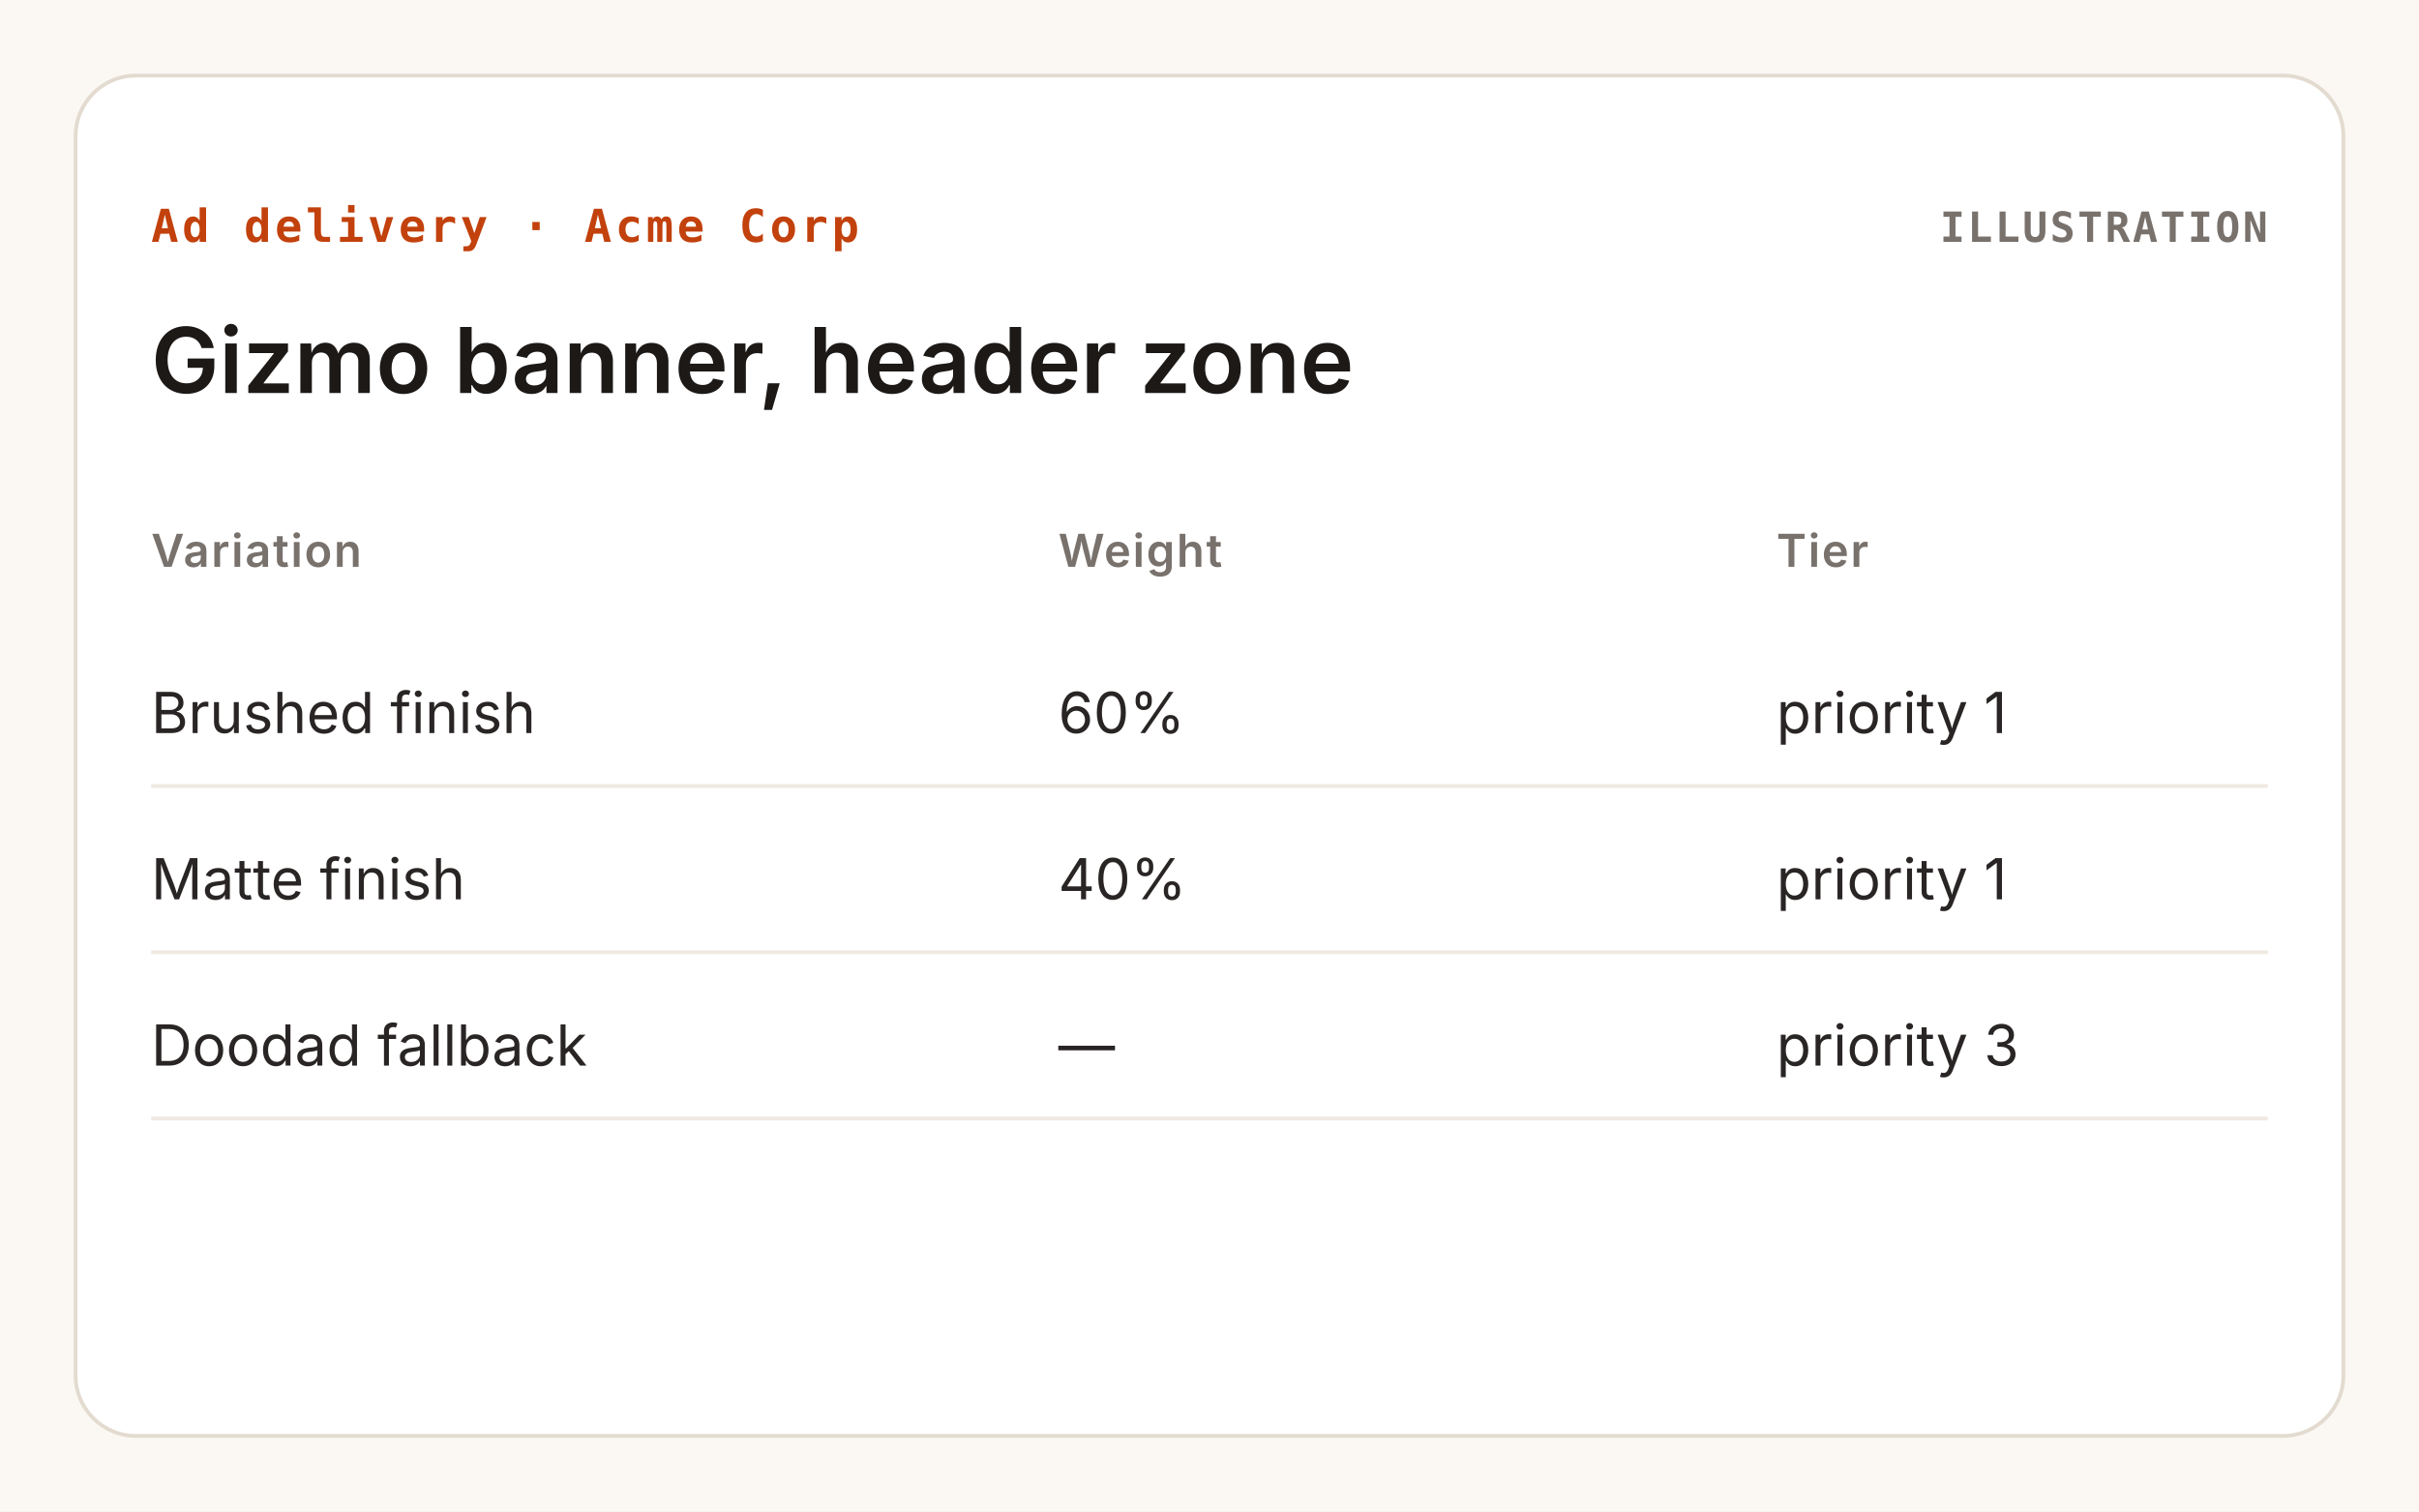
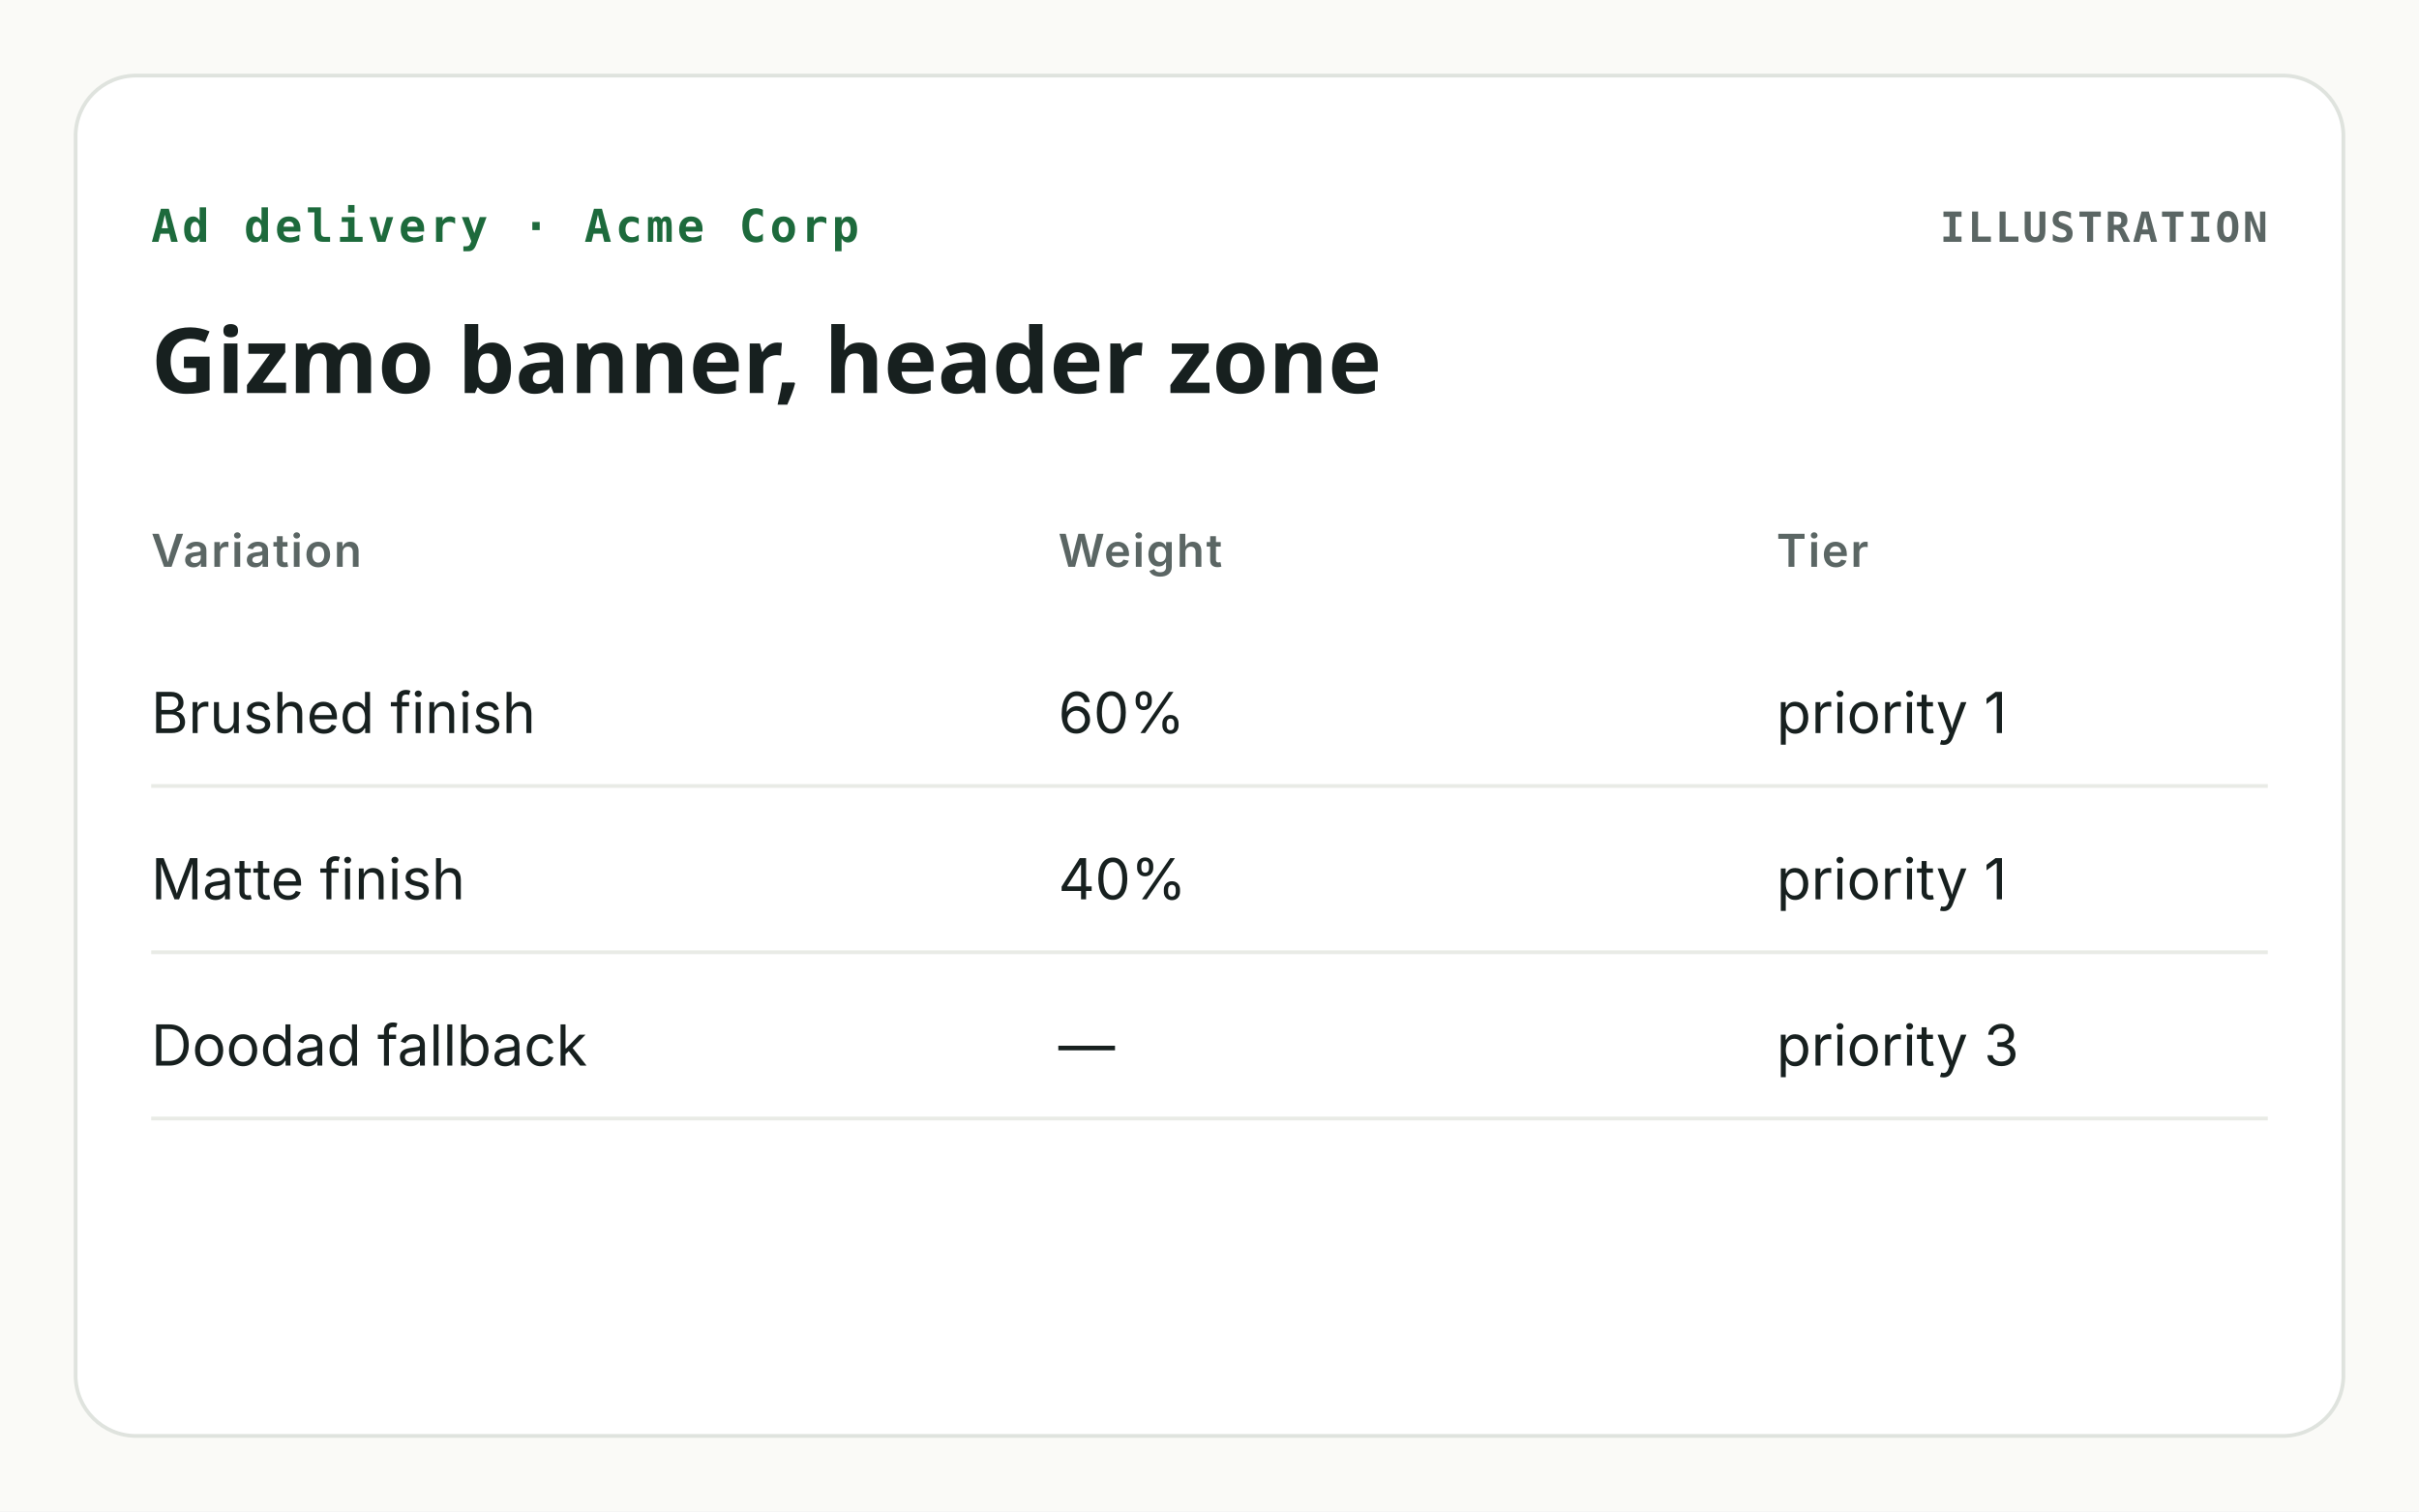
<svg xmlns="http://www.w3.org/2000/svg" viewBox="0 0 640 400" width="640" height="400" role="img" aria-labelledby="title-ads">
  <style>
-     .bg { fill: #fbf8f3; }
-     .card { fill: #ffffff; stroke: #e3dbd0; }
-     .kicker { font: 600 12px/1 ui-monospace, "JetBrains Mono", monospace; fill: #c2410c; letter-spacing: 0.08em; text-transform: uppercase; }
-     .title { font: 600 24px/1 Avenir, Inter, system-ui, sans-serif; fill: #1c1917; }
-     .head { font: 600 12px/1 Avenir, Inter, system-ui, sans-serif; fill: #78716c; letter-spacing: 0.04em; text-transform: uppercase; }
-     .cell { font: 400 15px/1 Avenir, Inter, system-ui, sans-serif; fill: #292524; }
-     .rule { stroke: #efe9e1; }
-     .badge { font: 600 11px/1 ui-monospace, "JetBrains Mono", monospace; fill: #78716c; letter-spacing: 0.06em; }
+     .bg { fill: #fafaf7; }
+     .card { fill: #ffffff; stroke: #dfe3de; }
+     .kicker { font: 600 12px/1 ui-monospace, "JetBrains Mono", monospace; fill: #1d6a3c; letter-spacing: 0.08em; text-transform: uppercase; }
+     .title { font: 700 24px/1 Gabarito, "Avenir Next", "Segoe UI", sans-serif; fill: #17201f; }
+     .head { font: 600 12px/1 Inter, -apple-system, "Segoe UI", Roboto, sans-serif; fill: #5b6664; letter-spacing: 0.04em; text-transform: uppercase; }
+     .cell { font: 400 15px/1 Inter, -apple-system, "Segoe UI", Roboto, sans-serif; fill: #17201f; }
+     .rule { stroke: #e9ebe6; }
+     .badge { font: 600 11px/1 ui-monospace, "JetBrains Mono", monospace; fill: #5b6664; letter-spacing: 0.06em; }
  </style>
  <rect class="bg" width="640" height="400" />
  <rect class="card" x="20" y="20" width="600" height="360" rx="16" />
  <text x="40" y="64" class="kicker">Ad delivery · Acme Corp</text>
  <text x="40" y="104" class="title">Gizmo banner, header zone</text>
  <text x="600" y="64" text-anchor="end" class="badge">ILLUSTRATION</text>
  <g>
    <text x="40" y="150" class="head">Variation</text>
    <text x="280" y="150" class="head">Weight</text>
    <text x="470" y="150" class="head">Tier</text>
    <line x1="40" x2="600" y1="208" y2="208" class="rule" />
    <text x="40" y="194" class="cell">Brushed finish</text>
    <text x="280" y="194" class="cell">60%</text>
    <text x="470" y="194" class="cell">priority 1</text>
    <line x1="40" x2="600" y1="252" y2="252" class="rule" />
    <text x="40" y="238" class="cell">Matte finish</text>
    <text x="280" y="238" class="cell">40%</text>
    <text x="470" y="238" class="cell">priority 1</text>
    <line x1="40" x2="600" y1="296" y2="296" class="rule" />
    <text x="40" y="282" class="cell">Doodad fallback</text>
    <text x="280" y="282" class="cell">—</text>
    <text x="470" y="282" class="cell">priority 3</text>
  </g>
</svg>
